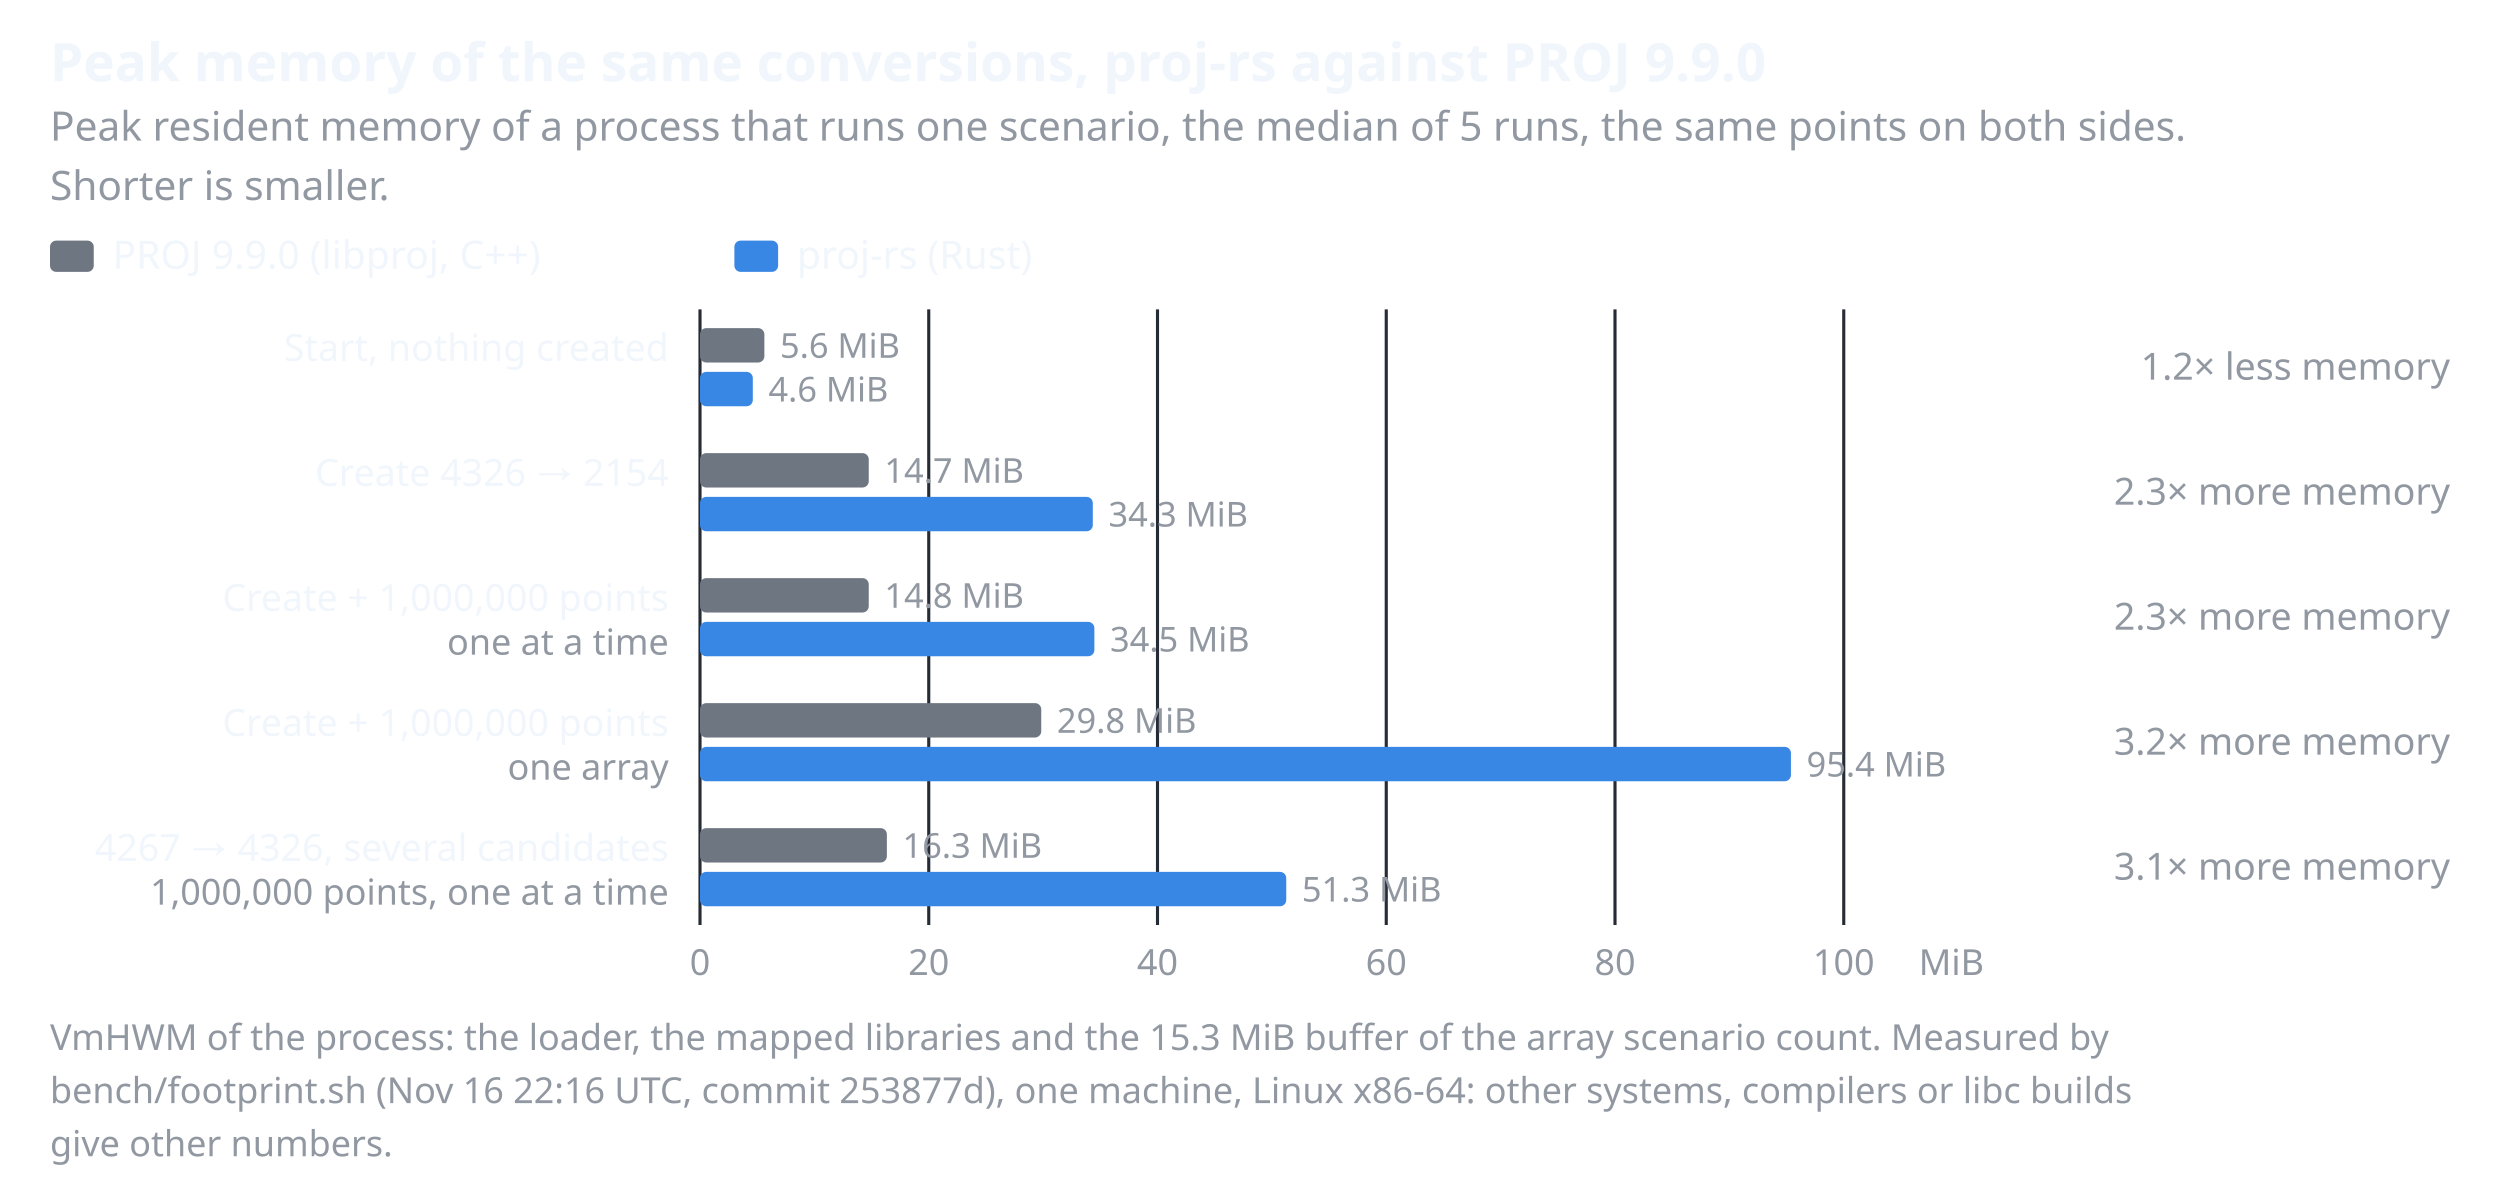
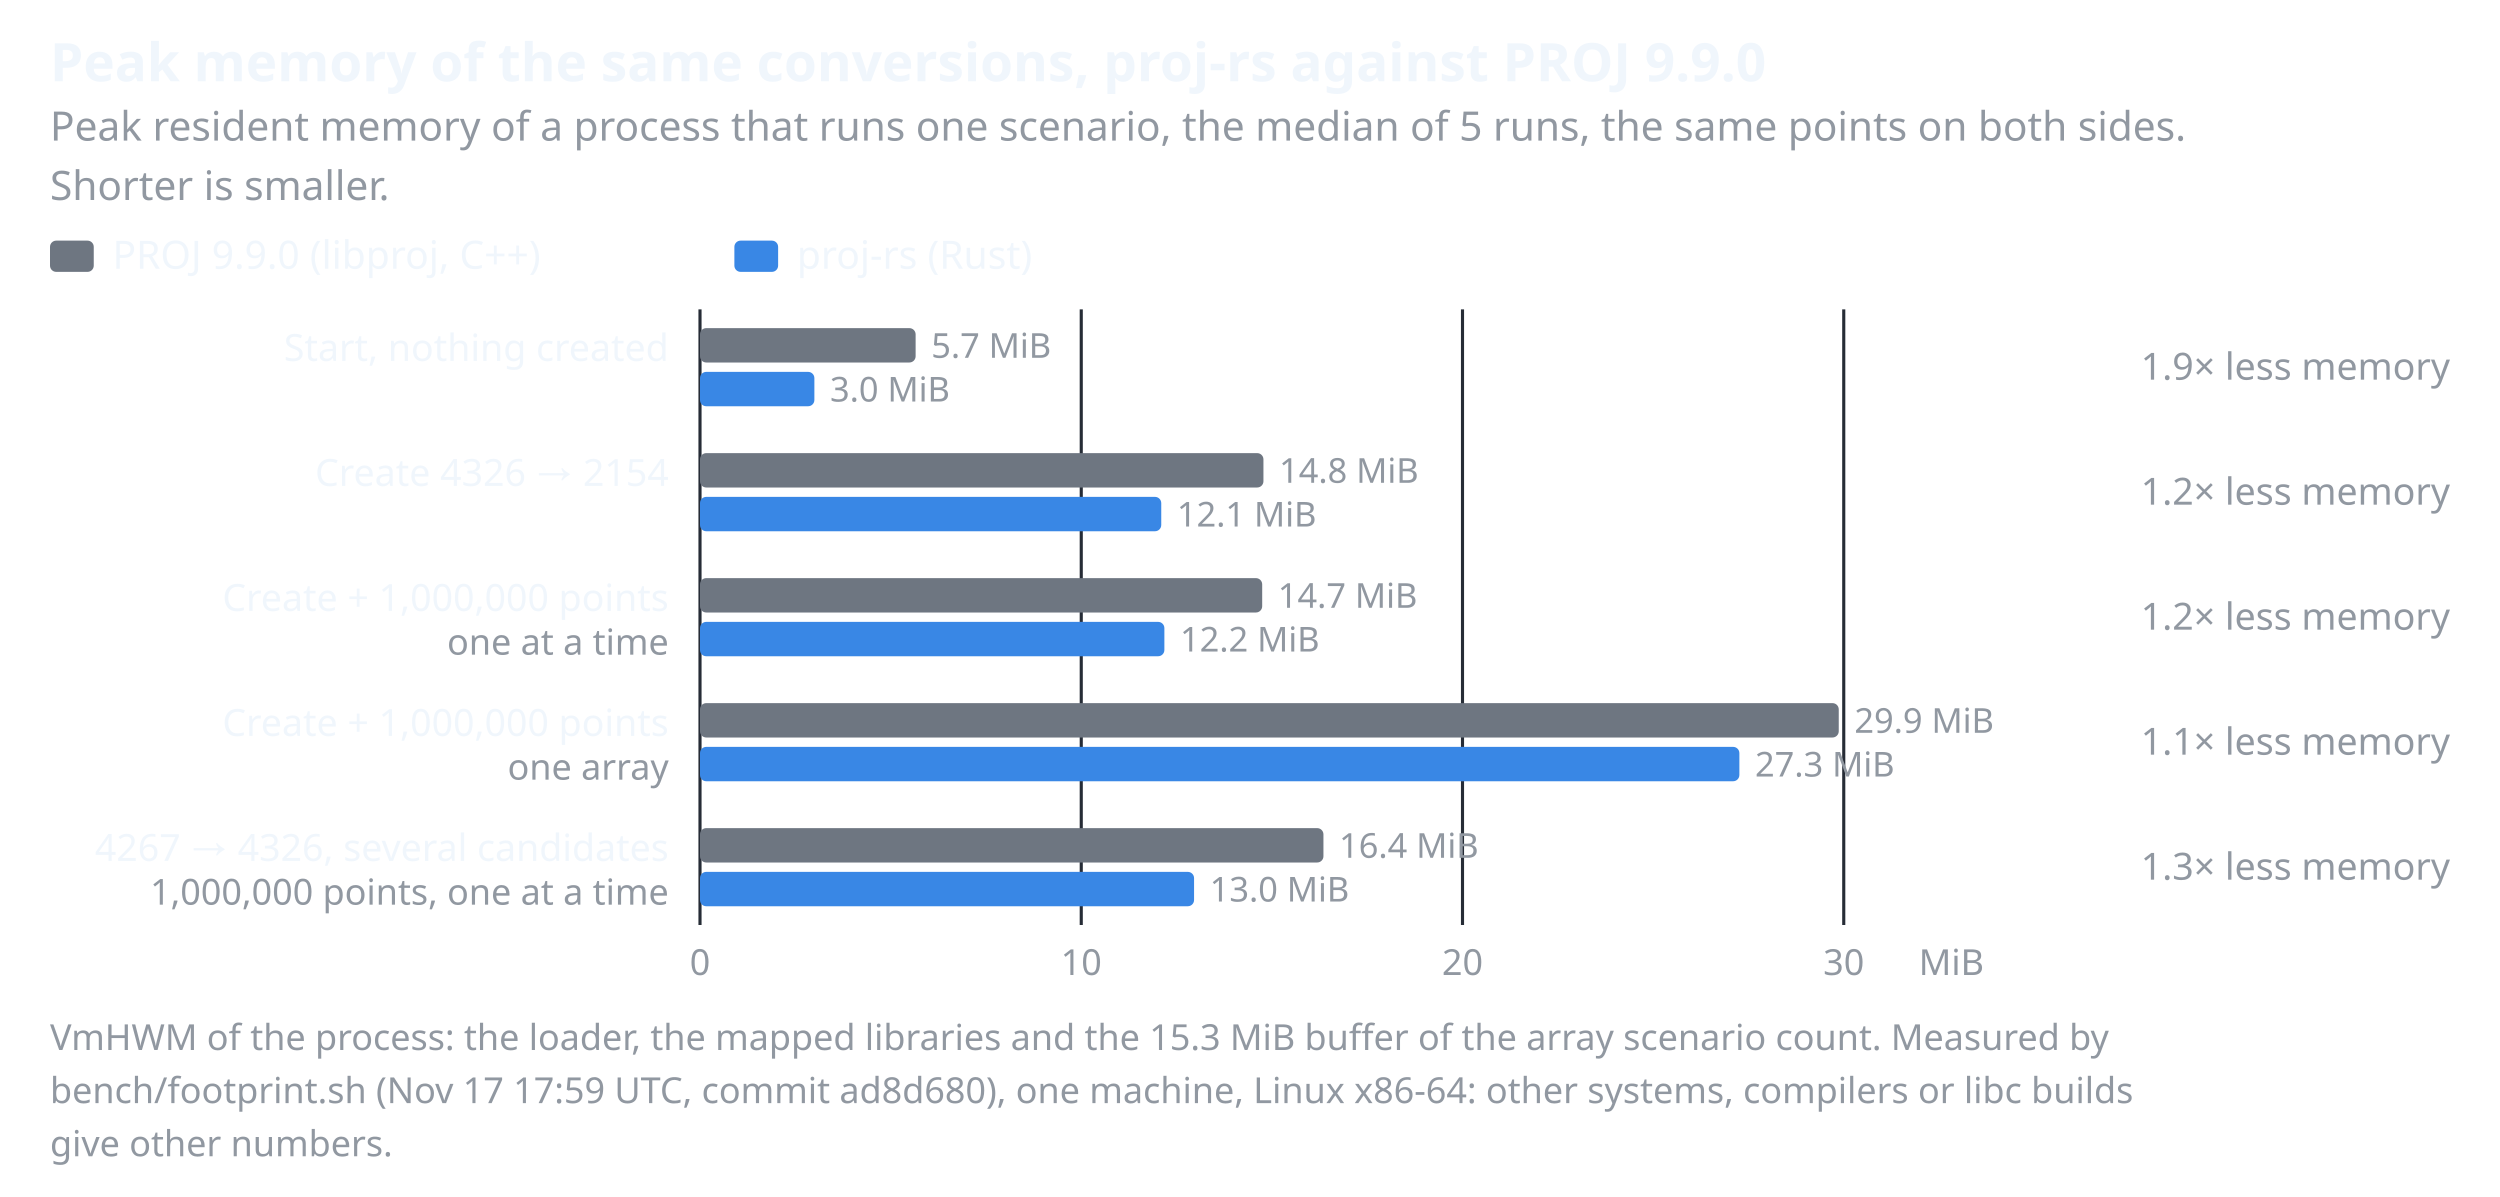
<svg xmlns="http://www.w3.org/2000/svg" width="800" height="383" viewBox="0 0 800 383" role="img" aria-label="Peak memory of the same conversions, proj-rs against PROJ 9.9.0">
  <style>text{font-family:-apple-system, BlinkMacSystemFont, 'Segoe UI', 'Noto Sans', Helvetica, Arial, sans-serif;fill:#f0f6fc}.d{fill:#9198a1}.b{font-weight:600}.v{font-variant-numeric:tabular-nums}.g{stroke:#262c36}.proj{fill:#6e7681}.ours{fill:#3987e5}</style>
  <text x="16" y="26" font-size="17" class="b">Peak memory of the same conversions, proj-rs against PROJ 9.9.0</text>
  <text x="16" y="45" font-size="13" class="d">Peak resident memory of a process that runs one scenario, the median of 5 runs, the same points on both sides.</text>
  <text x="16" y="64" font-size="13" class="d">Shorter is smaller.</text>
  <rect x="16" y="77" width="14" height="10" rx="2" class="proj" />
  <text x="36" y="86" font-size="12.5">PROJ 9.9.0 (libproj, C++)</text>
  <rect x="235" y="77" width="14" height="10" rx="2" class="ours" />
  <text x="255" y="86" font-size="12.5">proj-rs (Rust)</text>
  <line x1="224" y1="99" x2="224" y2="296" class="g" />
  <text x="224" y="312" font-size="11.5" text-anchor="middle" class="d v">0</text>
-   <line x1="297.2" y1="99" x2="297.2" y2="296" class="g" />
-   <text x="297.2" y="312" font-size="11.5" text-anchor="middle" class="d v">20</text>
-   <line x1="370.4" y1="99" x2="370.4" y2="296" class="g" />
-   <text x="370.4" y="312" font-size="11.5" text-anchor="middle" class="d v">40</text>
-   <line x1="443.6" y1="99" x2="443.6" y2="296" class="g" />
-   <text x="443.6" y="312" font-size="11.5" text-anchor="middle" class="d v">60</text>
-   <line x1="516.8" y1="99" x2="516.8" y2="296" class="g" />
-   <text x="516.8" y="312" font-size="11.5" text-anchor="middle" class="d v">80</text>
+   <line x1="346" y1="99" x2="346" y2="296" class="g" />
+   <text x="346" y="312" font-size="11.5" text-anchor="middle" class="d v">10</text>
+   <line x1="468" y1="99" x2="468" y2="296" class="g" />
+   <text x="468" y="312" font-size="11.5" text-anchor="middle" class="d v">20</text>
  <line x1="590" y1="99" x2="590" y2="296" class="g" />
-   <text x="590" y="312" font-size="11.5" text-anchor="middle" class="d v">100</text>
+   <text x="590" y="312" font-size="11.5" text-anchor="middle" class="d v">30</text>
  <text x="614" y="312" font-size="11.5" class="d">MiB</text>
  <text x="214" y="115.5" font-size="12" text-anchor="end">Start, nothing created</text>
-   <rect x="224" y="105" width="20.6" height="11" rx="2" class="proj" />
-   <text x="249.6" y="114.5" font-size="11" class="d v">5.6 MiB</text>
-   <rect x="224" y="119" width="16.9" height="11" rx="2" class="ours" />
-   <text x="245.9" y="128.5" font-size="11" class="d v">4.6 MiB</text>
-   <text x="784" y="121.5" font-size="12" text-anchor="end" class="d v">1.2× less memory</text>
+   <rect x="224" y="105" width="69" height="11" rx="2" class="proj" />
+   <text x="298" y="114.5" font-size="11" class="d v">5.7 MiB</text>
+   <rect x="224" y="119" width="36.6" height="11" rx="2" class="ours" />
+   <text x="265.6" y="128.5" font-size="11" class="d v">3.0 MiB</text>
+   <text x="784" y="121.5" font-size="12" text-anchor="end" class="d v">1.9× less memory</text>
  <text x="214" y="155.5" font-size="12" text-anchor="end">Create 4326 → 2154</text>
-   <rect x="224" y="145" width="54" height="11" rx="2" class="proj" />
-   <text x="283" y="154.5" font-size="11" class="d v">14.7 MiB</text>
-   <rect x="224" y="159" width="125.7" height="11" rx="2" class="ours" />
-   <text x="354.7" y="168.5" font-size="11" class="d v">34.3 MiB</text>
-   <text x="784" y="161.5" font-size="12" text-anchor="end" class="d v">2.3× more memory</text>
+   <rect x="224" y="145" width="180.3" height="11" rx="2" class="proj" />
+   <text x="409.3" y="154.5" font-size="11" class="d v">14.8 MiB</text>
+   <rect x="224" y="159" width="147.6" height="11" rx="2" class="ours" />
+   <text x="376.6" y="168.5" font-size="11" class="d v">12.1 MiB</text>
+   <text x="784" y="161.5" font-size="12" text-anchor="end" class="d v">1.2× less memory</text>
  <text x="214" y="195.5" font-size="12" text-anchor="end">Create + 1,000,000 points</text>
  <text x="214" y="209.5" font-size="11.5" text-anchor="end" class="d">one at a time</text>
-   <rect x="224" y="185" width="54" height="11" rx="2" class="proj" />
-   <text x="283" y="194.5" font-size="11" class="d v">14.8 MiB</text>
-   <rect x="224" y="199" width="126.2" height="11" rx="2" class="ours" />
-   <text x="355.2" y="208.5" font-size="11" class="d v">34.5 MiB</text>
-   <text x="784" y="201.5" font-size="12" text-anchor="end" class="d v">2.3× more memory</text>
+   <rect x="224" y="185" width="179.9" height="11" rx="2" class="proj" />
+   <text x="408.9" y="194.5" font-size="11" class="d v">14.7 MiB</text>
+   <rect x="224" y="199" width="148.6" height="11" rx="2" class="ours" />
+   <text x="377.6" y="208.5" font-size="11" class="d v">12.2 MiB</text>
+   <text x="784" y="201.5" font-size="12" text-anchor="end" class="d v">1.2× less memory</text>
  <text x="214" y="235.5" font-size="12" text-anchor="end">Create + 1,000,000 points</text>
  <text x="214" y="249.5" font-size="11.5" text-anchor="end" class="d">one array</text>
-   <rect x="224" y="225" width="109.2" height="11" rx="2" class="proj" />
-   <text x="338.2" y="234.5" font-size="11" class="d v">29.8 MiB</text>
-   <rect x="224" y="239" width="349.1" height="11" rx="2" class="ours" />
-   <text x="578.1" y="248.5" font-size="11" class="d v">95.4 MiB</text>
-   <text x="784" y="241.5" font-size="12" text-anchor="end" class="d v">3.2× more memory</text>
+   <rect x="224" y="225" width="364.4" height="11" rx="2" class="proj" />
+   <text x="593.4" y="234.5" font-size="11" class="d v">29.9 MiB</text>
+   <rect x="224" y="239" width="332.6" height="11" rx="2" class="ours" />
+   <text x="561.6" y="248.5" font-size="11" class="d v">27.3 MiB</text>
+   <text x="784" y="241.5" font-size="12" text-anchor="end" class="d v">1.1× less memory</text>
  <text x="214" y="275.5" font-size="12" text-anchor="end">4267 → 4326, several candidates</text>
  <text x="214" y="289.5" font-size="11.5" text-anchor="end" class="d">1,000,000 points, one at a time</text>
-   <rect x="224" y="265" width="59.8" height="11" rx="2" class="proj" />
-   <text x="288.8" y="274.5" font-size="11" class="d v">16.3 MiB</text>
-   <rect x="224" y="279" width="187.6" height="11" rx="2" class="ours" />
-   <text x="416.6" y="288.5" font-size="11" class="d v">51.3 MiB</text>
-   <text x="784" y="281.5" font-size="12" text-anchor="end" class="d v">3.1× more memory</text>
+   <rect x="224" y="265" width="199.5" height="11" rx="2" class="proj" />
+   <text x="428.5" y="274.5" font-size="11" class="d v">16.4 MiB</text>
+   <rect x="224" y="279" width="158.1" height="11" rx="2" class="ours" />
+   <text x="387.1" y="288.5" font-size="11" class="d v">13.0 MiB</text>
+   <text x="784" y="281.5" font-size="12" text-anchor="end" class="d v">1.3× less memory</text>
  <text x="16" y="336" font-size="11.5" class="d">VmHWM of the process: the loader, the mapped libraries and the 15.3 MiB buffer of the array scenario count. Measured by</text>
-   <text x="16" y="353" font-size="11.5" class="d">bench/footprint.sh (Nov 16 22:16 UTC, commit 253877d), one machine, Linux x86-64: other systems, compilers or libc builds</text>
+   <text x="16" y="353" font-size="11.5" class="d">bench/footprint.sh (Nov 17 17:59 UTC, commit ad8d680), one machine, Linux x86-64: other systems, compilers or libc builds</text>
  <text x="16" y="370" font-size="11.5" class="d">give other numbers.</text>
</svg>
